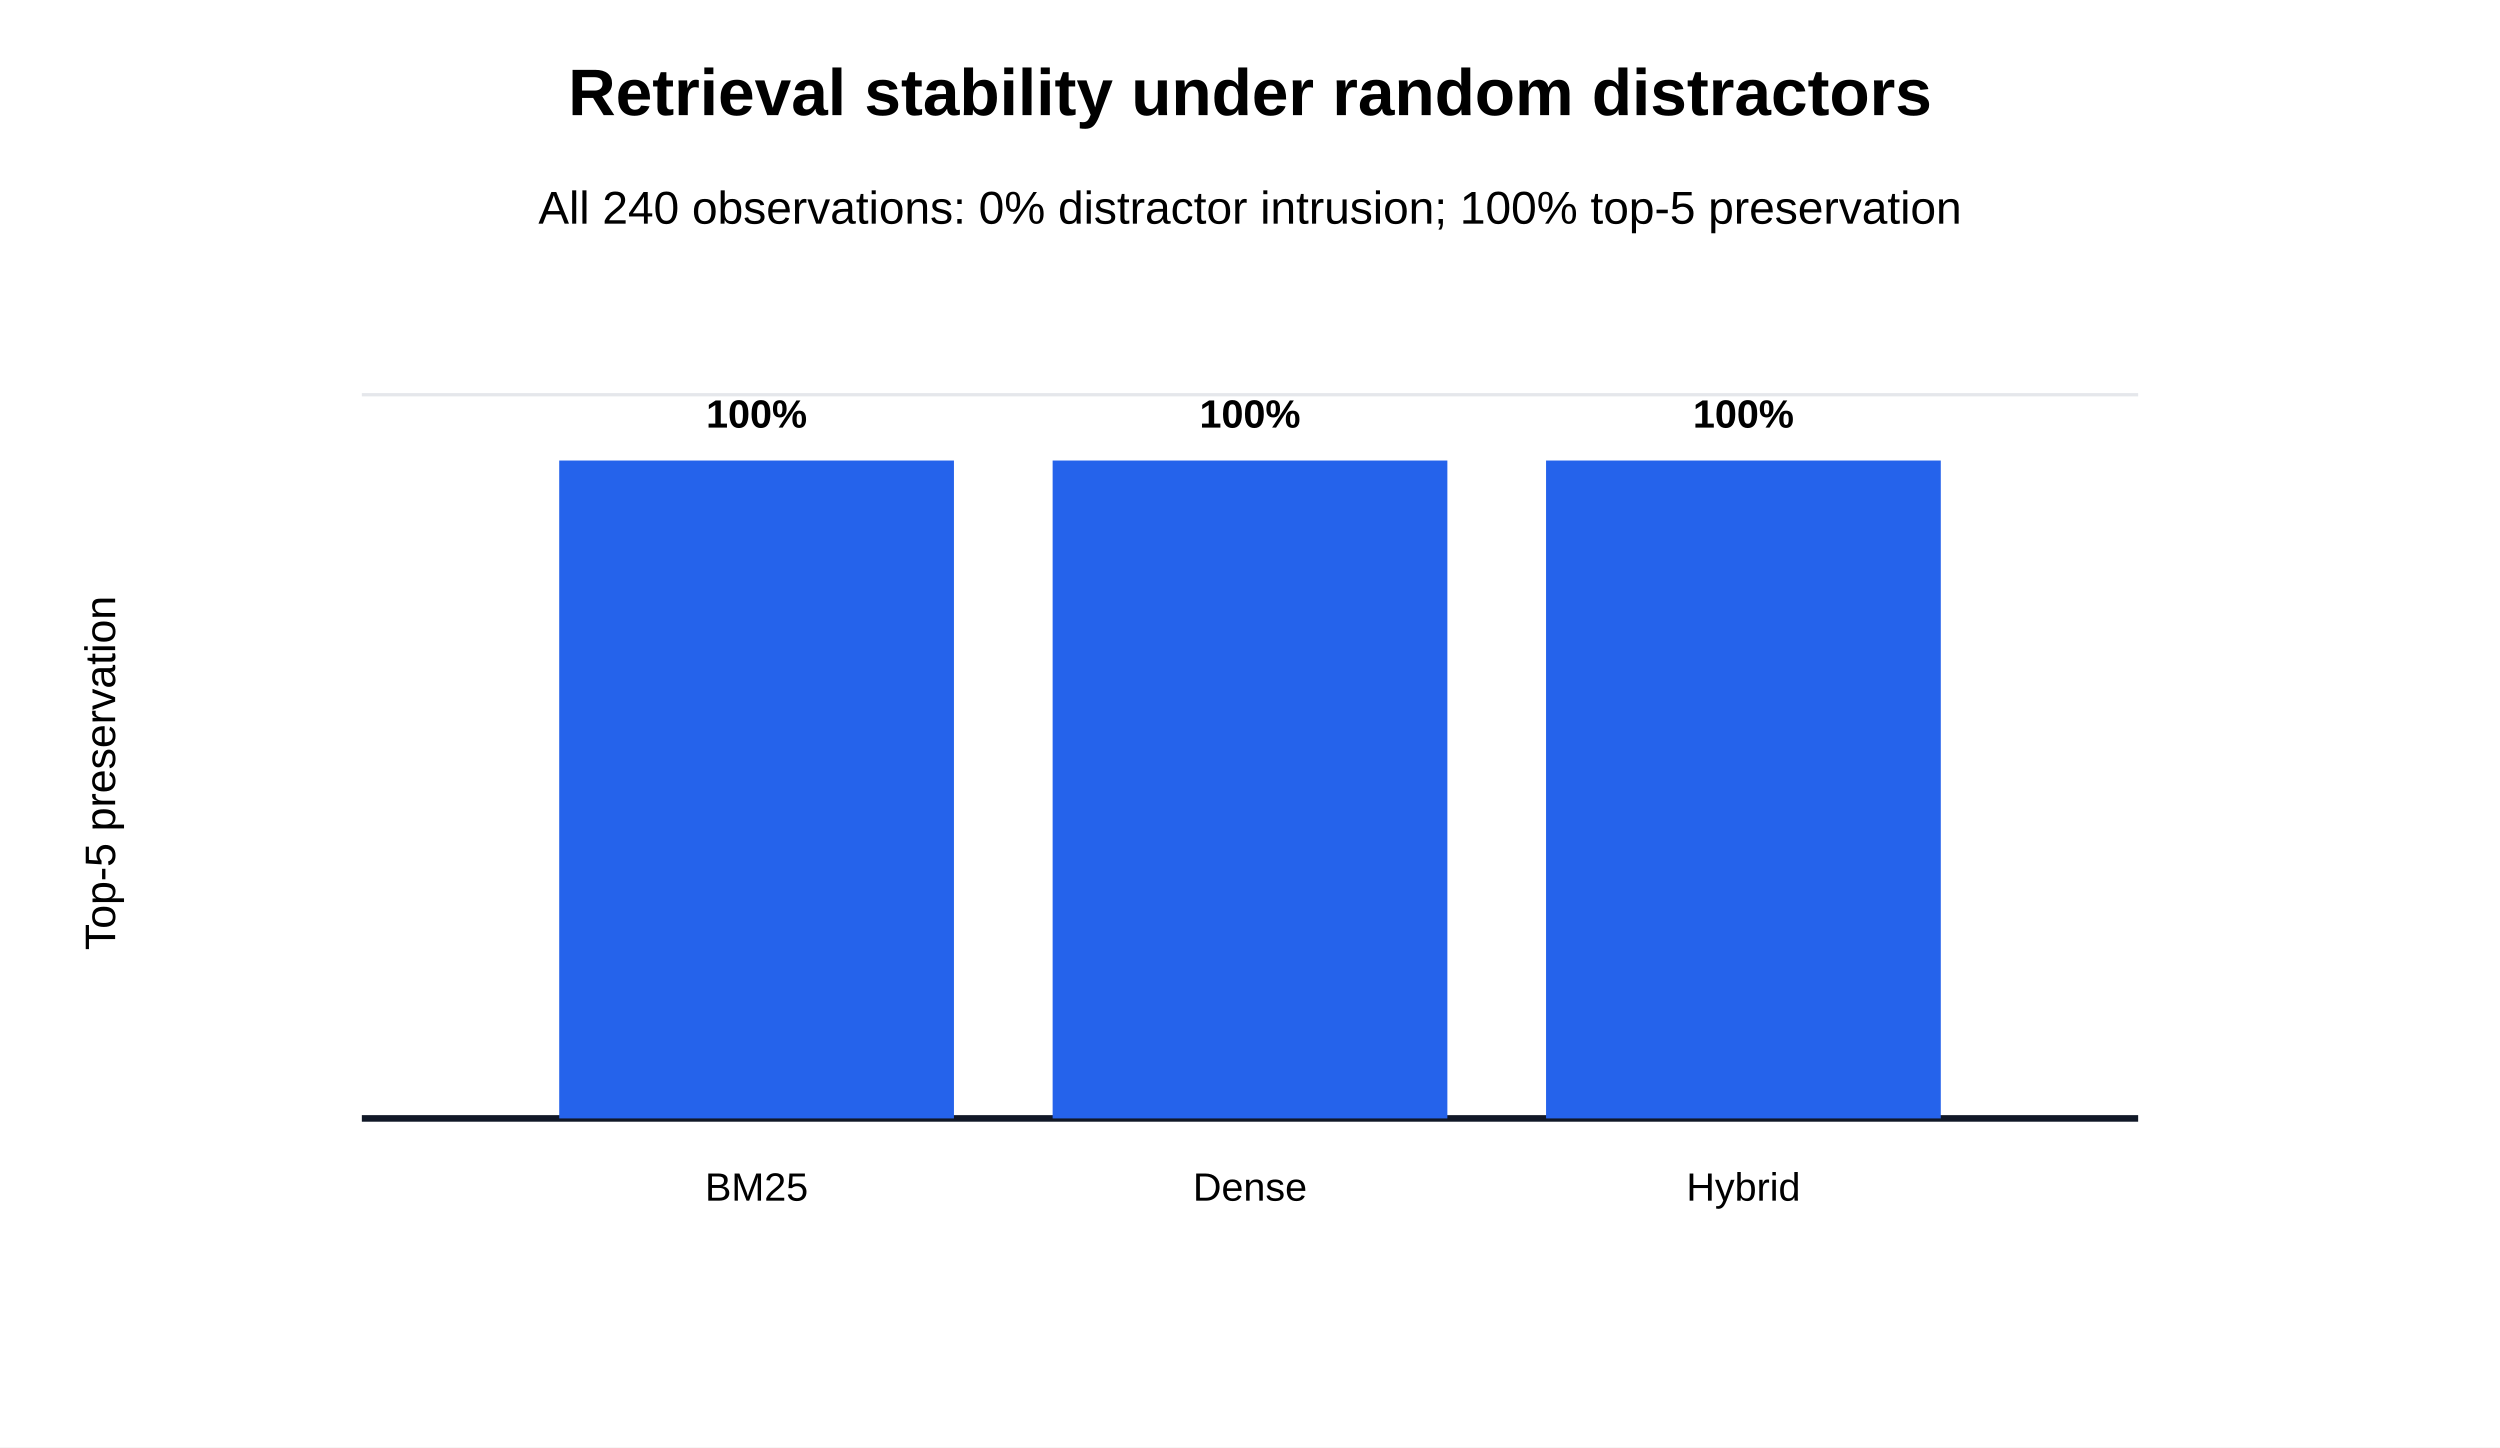
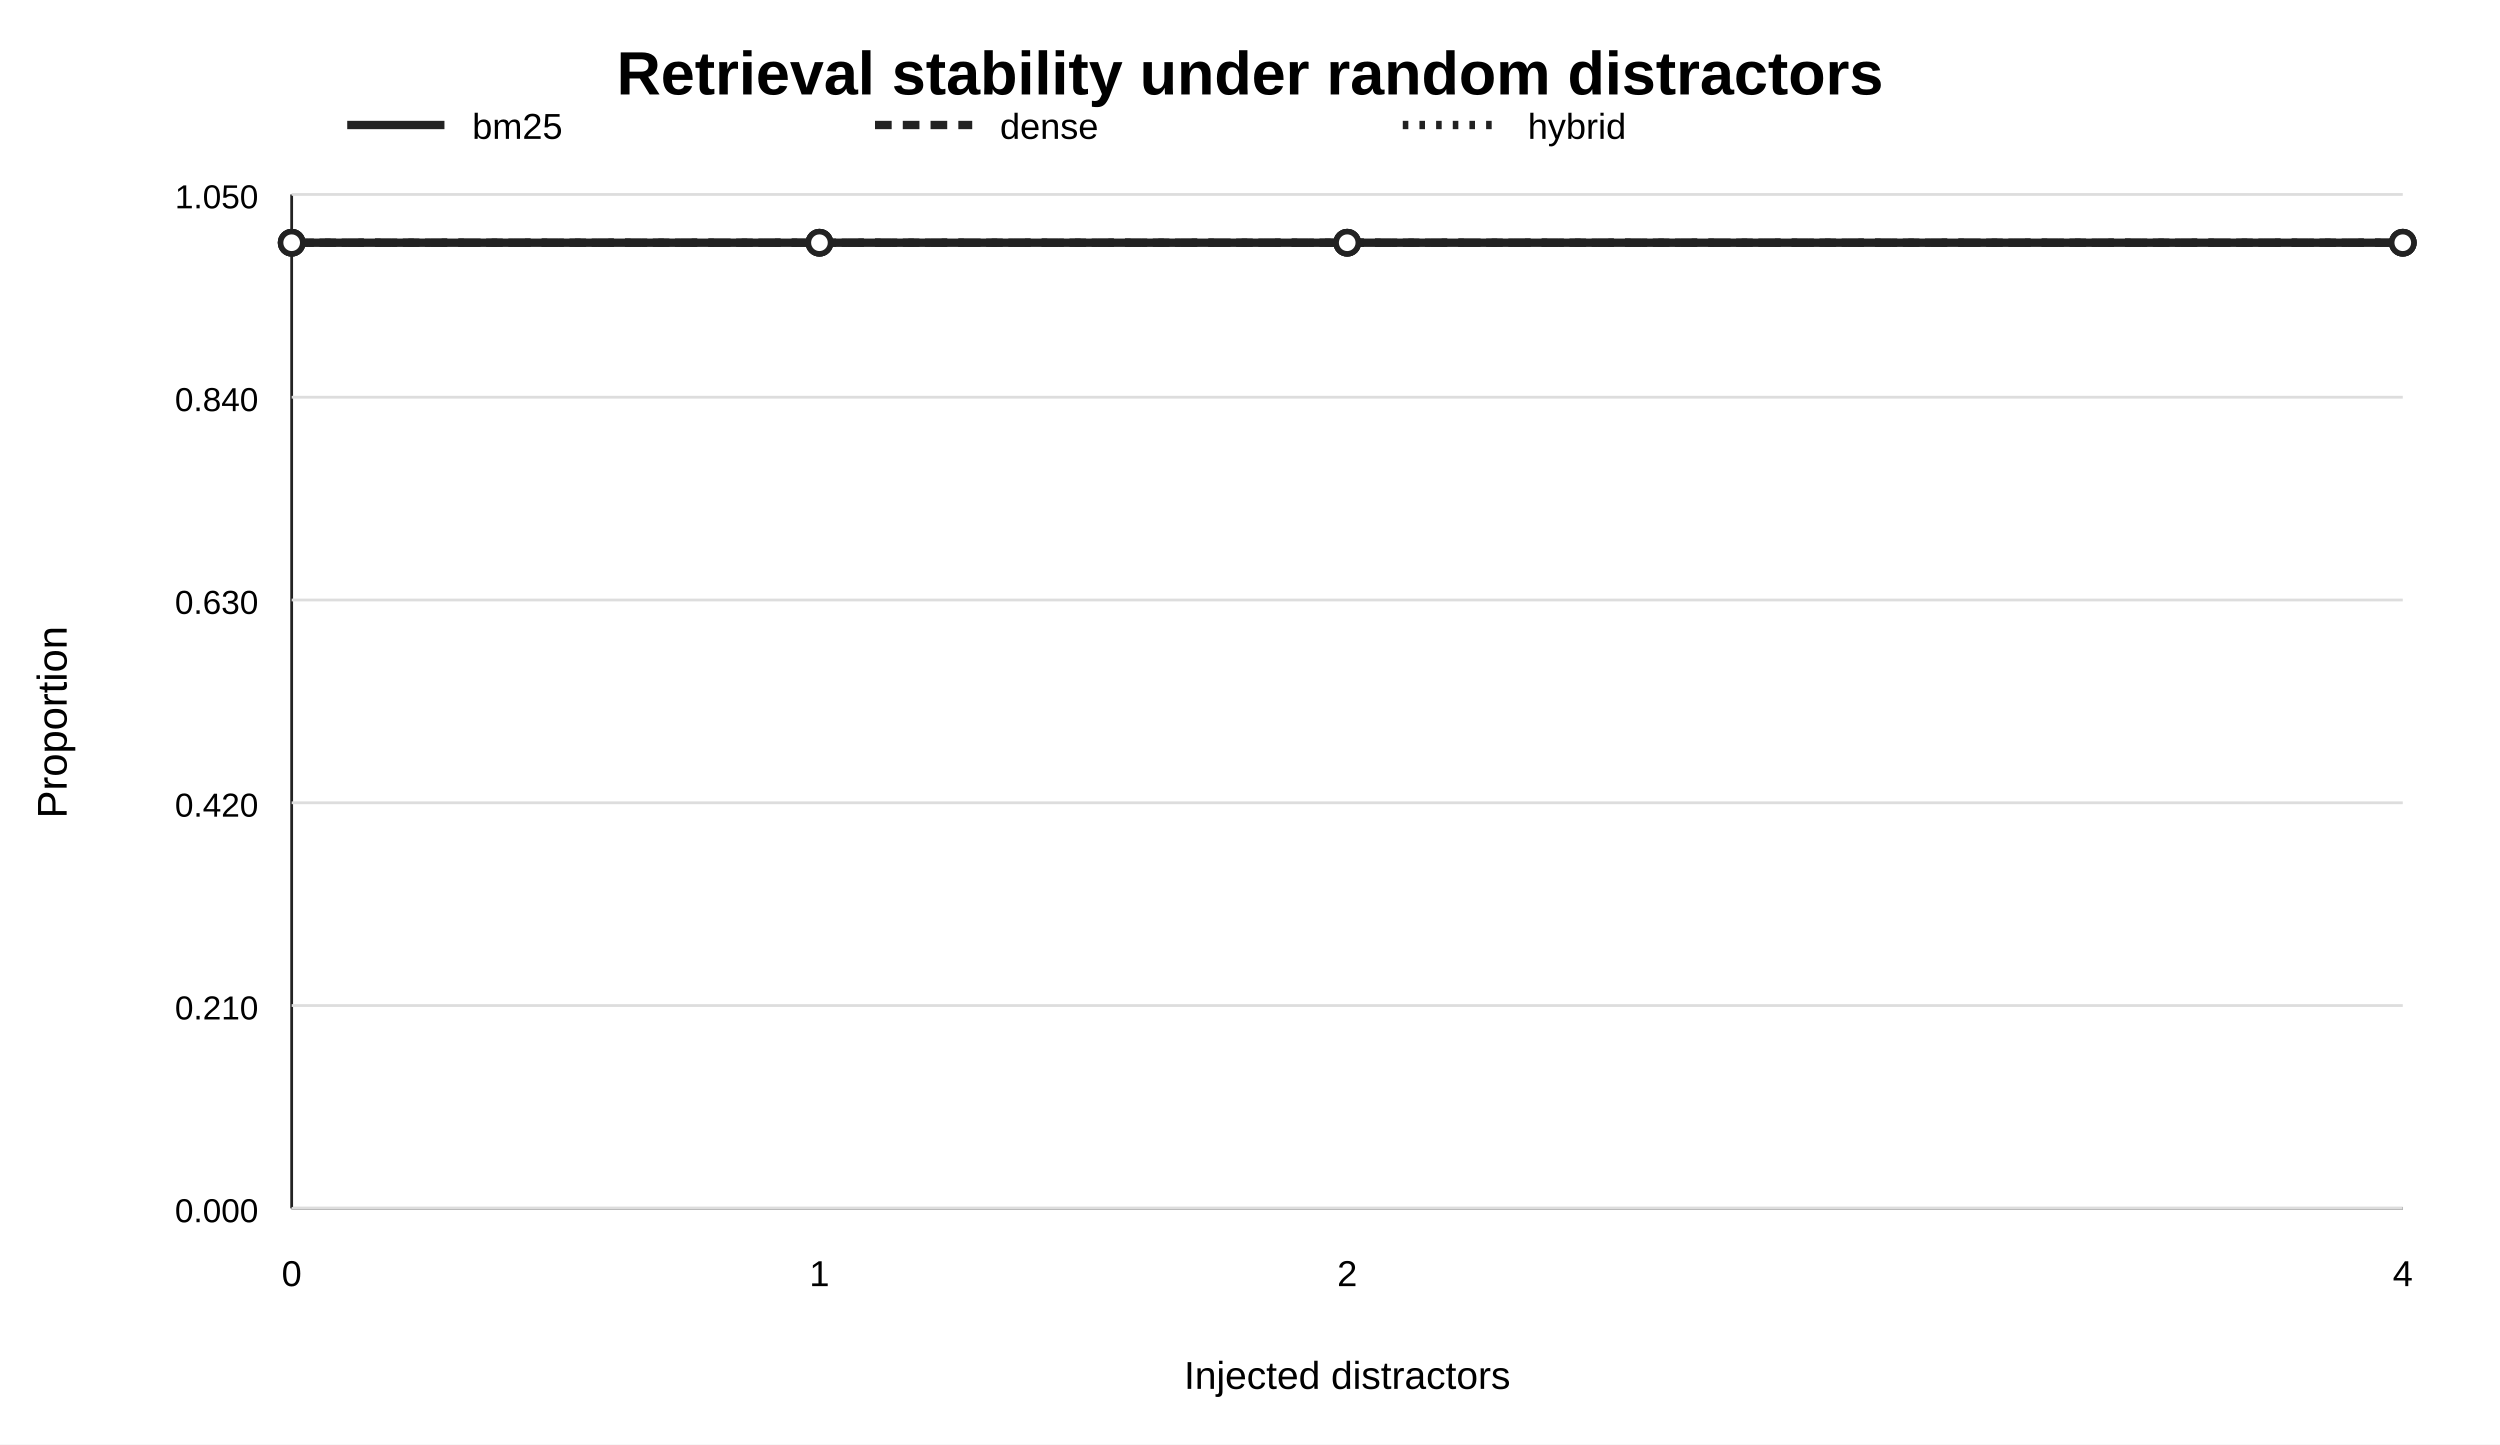
- <svg xmlns="http://www.w3.org/2000/svg" width="760" height="440" viewBox="0 0 760 440">
+ <svg xmlns="http://www.w3.org/2000/svg" width="900" height="520" viewBox="0 0 900 520">
  <rect width="100%" height="100%" fill="white" />
-   <text x="380" y="35" text-anchor="middle" font-family="Arial" font-size="20" font-weight="700">Retrieval stability under random distractors</text>
-   <text x="380" y="68" text-anchor="middle" font-family="Arial" font-size="14">All 240 observations: 0% distractor intrusion; 100% top-5 preservation</text>
-   <line x1="110" y1="120" x2="650" y2="120" stroke="#e5e7eb" />
-   <line x1="110" y1="340" x2="650" y2="340" stroke="#111827" stroke-width="2" />
-   <rect x="170" y="140" width="120" height="200" fill="#2563eb" />
-   <rect x="320" y="140" width="120" height="200" fill="#2563eb" />
-   <rect x="470" y="140" width="120" height="200" fill="#2563eb" />
-   <text x="230" y="365" text-anchor="middle" font-family="Arial">BM25</text>
-   <text x="380" y="365" text-anchor="middle" font-family="Arial">Dense</text>
-   <text x="530" y="365" text-anchor="middle" font-family="Arial">Hybrid</text>
-   <text x="230" y="130" text-anchor="middle" font-family="Arial" font-weight="700">100%</text>
-   <text x="380" y="130" text-anchor="middle" font-family="Arial" font-weight="700">100%</text>
-   <text x="530" y="130" text-anchor="middle" font-family="Arial" font-weight="700">100%</text>
-   <text x="35" y="235" transform="rotate(-90 35 235)" text-anchor="middle" font-family="Arial" font-size="13">Top-5 preservation</text>
+   <text x="450" y="34" text-anchor="middle" font-family="Arial,sans-serif" font-size="22" font-weight="700">Retrieval stability under random distractors</text>
+   <text x="24" y="260" text-anchor="middle" transform="rotate(-90 24 260)" font-family="Arial,sans-serif" font-size="15">Proportion</text>
+   <line x1="105" y1="70" x2="105" y2="435" stroke="#222" />
+   <line x1="105" y1="435" x2="865" y2="435" stroke="#222" />
+   <line x1="105" y1="435" x2="865" y2="435" stroke="#ddd" />
+   <text x="93" y="440" text-anchor="end" font-family="Arial,sans-serif" font-size="12">0.000</text>
+   <line x1="105" y1="362" x2="865" y2="362" stroke="#ddd" />
+   <text x="93" y="367" text-anchor="end" font-family="Arial,sans-serif" font-size="12">0.210</text>
+   <line x1="105" y1="289" x2="865" y2="289" stroke="#ddd" />
+   <text x="93" y="294" text-anchor="end" font-family="Arial,sans-serif" font-size="12">0.420</text>
+   <line x1="105" y1="216" x2="865" y2="216" stroke="#ddd" />
+   <text x="93" y="221" text-anchor="end" font-family="Arial,sans-serif" font-size="12">0.630</text>
+   <line x1="105" y1="143" x2="865" y2="143" stroke="#ddd" />
+   <text x="93" y="148" text-anchor="end" font-family="Arial,sans-serif" font-size="12">0.840</text>
+   <line x1="105" y1="70" x2="865" y2="70" stroke="#ddd" />
+   <text x="93" y="75" text-anchor="end" font-family="Arial,sans-serif" font-size="12">1.050</text>
+   <text x="105" y="463" text-anchor="middle" font-family="Arial,sans-serif" font-size="13">0</text>
+   <text x="295" y="463" text-anchor="middle" font-family="Arial,sans-serif" font-size="13">1</text>
+   <text x="485" y="463" text-anchor="middle" font-family="Arial,sans-serif" font-size="13">2</text>
+   <text x="865" y="463" text-anchor="middle" font-family="Arial,sans-serif" font-size="13">4</text>
+   <polyline points="105,87.381 295,87.381 485,87.381 865,87.381" fill="none" stroke="#222" stroke-width="3" />
+   <circle cx="105" cy="87.381" r="4" fill="white" stroke="#222" stroke-width="2" />
+   <circle cx="295" cy="87.381" r="4" fill="white" stroke="#222" stroke-width="2" />
+   <circle cx="485" cy="87.381" r="4" fill="white" stroke="#222" stroke-width="2" />
+   <circle cx="865" cy="87.381" r="4" fill="white" stroke="#222" stroke-width="2" />
+   <polyline points="105,87.381 295,87.381 485,87.381 865,87.381" fill="none" stroke="#222" stroke-width="3" stroke-dasharray="6,4" />
+   <circle cx="105" cy="87.381" r="4" fill="white" stroke="#222" stroke-width="2" />
+   <circle cx="295" cy="87.381" r="4" fill="white" stroke="#222" stroke-width="2" />
+   <circle cx="485" cy="87.381" r="4" fill="white" stroke="#222" stroke-width="2" />
+   <circle cx="865" cy="87.381" r="4" fill="white" stroke="#222" stroke-width="2" />
+   <polyline points="105,87.381 295,87.381 485,87.381 865,87.381" fill="none" stroke="#222" stroke-width="3" stroke-dasharray="2,4" />
+   <circle cx="105" cy="87.381" r="4" fill="white" stroke="#222" stroke-width="2" />
+   <circle cx="295" cy="87.381" r="4" fill="white" stroke="#222" stroke-width="2" />
+   <circle cx="485" cy="87.381" r="4" fill="white" stroke="#222" stroke-width="2" />
+   <circle cx="865" cy="87.381" r="4" fill="white" stroke="#222" stroke-width="2" />
+   <line x1="125" y1="45" x2="160" y2="45" stroke="#222" stroke-width="3" />
+   <text x="170" y="50" font-family="Arial,sans-serif" font-size="13">bm25</text>
+   <line x1="315" y1="45" x2="350" y2="45" stroke="#222" stroke-width="3" stroke-dasharray="6,4" />
+   <text x="360" y="50" font-family="Arial,sans-serif" font-size="13">dense</text>
+   <line x1="505" y1="45" x2="540" y2="45" stroke="#222" stroke-width="3" stroke-dasharray="2,4" />
+   <text x="550" y="50" font-family="Arial,sans-serif" font-size="13">hybrid</text>
+   <text x="485" y="500" text-anchor="middle" font-family="Arial,sans-serif" font-size="14">Injected distractors</text>
</svg>
